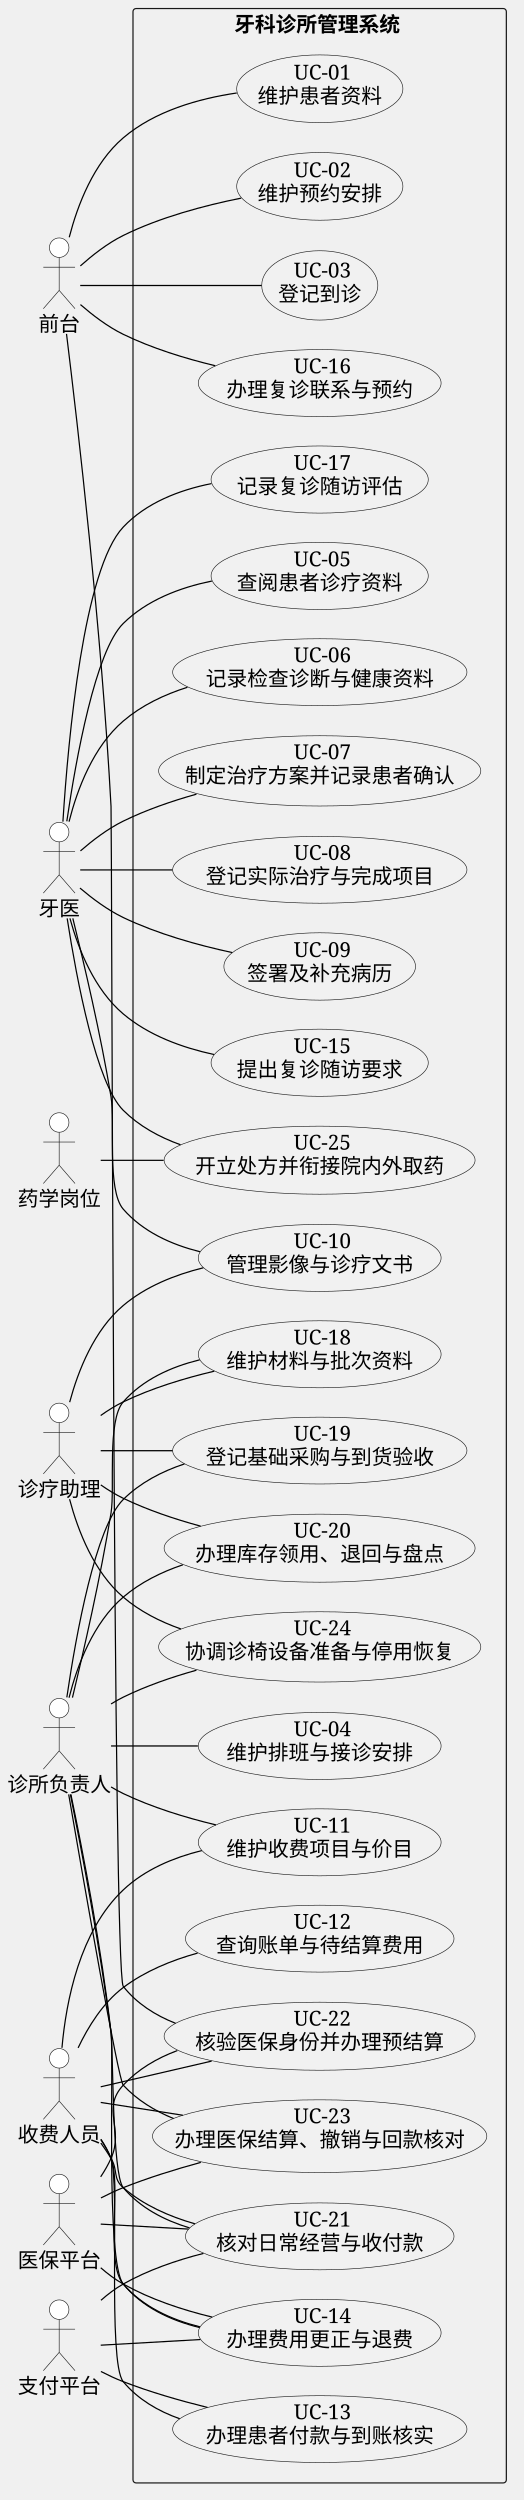
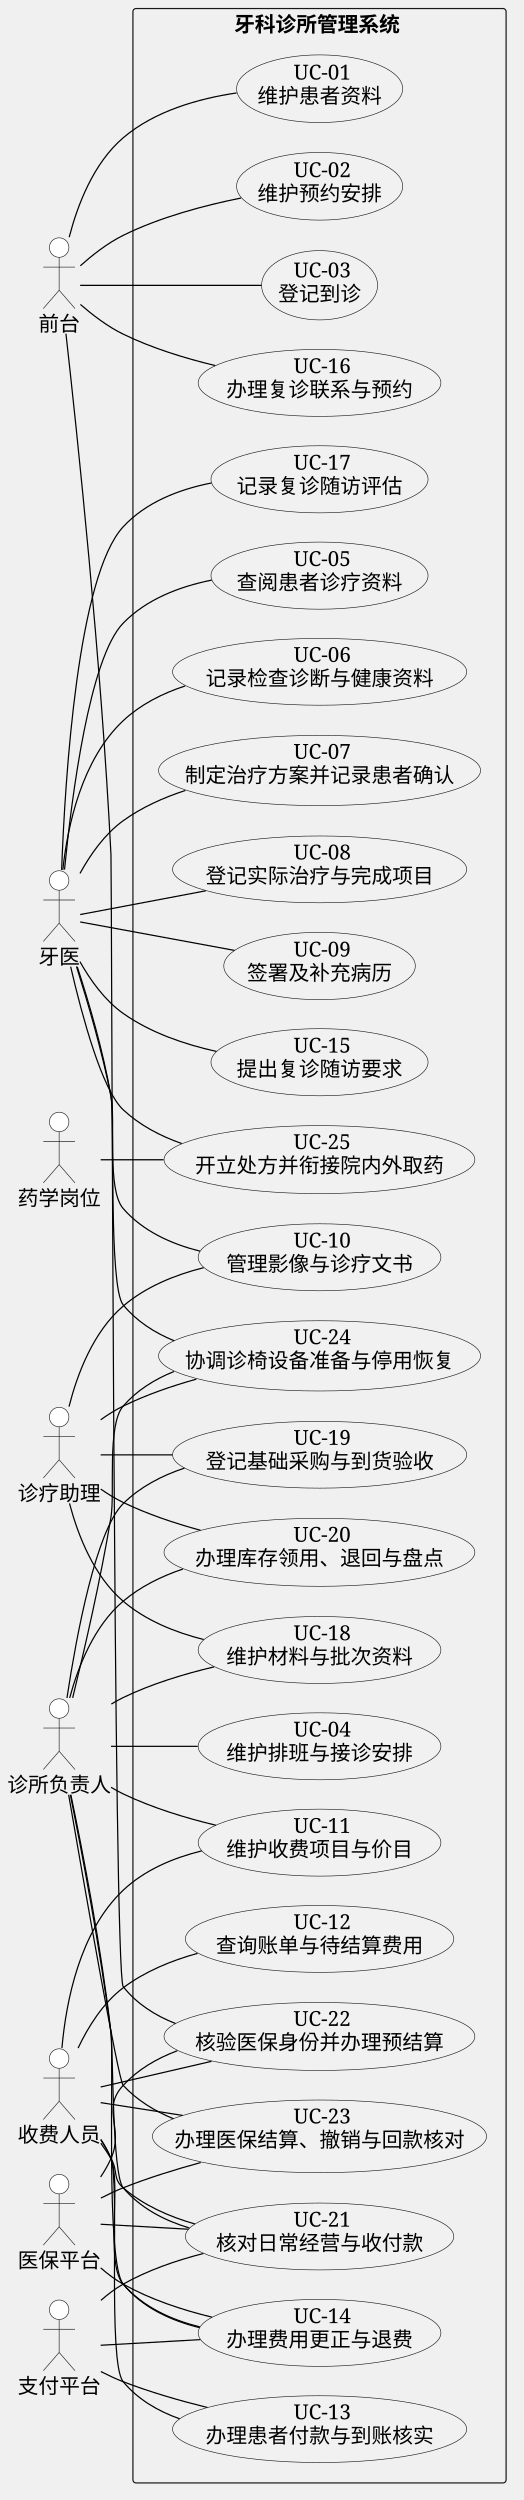
- <svg xmlns="http://www.w3.org/2000/svg" version="1.1" data-diagram-type="DESCRIPTION" style="width:429px;height:2049px;background:#FFFFFF;" width="429px" height="2049px" viewBox="0 0 429 2049" zoomAndPan="magnify" preserveAspectRatio="none" contentStyleType="text/css">
+ <svg xmlns="http://www.w3.org/2000/svg" version="1.1" data-diagram-type="DESCRIPTION" style="width:429px;height:2050px;background:#FFFFFF;" width="429px" height="2050px" viewBox="0 0 429 2050" zoomAndPan="magnify" preserveAspectRatio="none" contentStyleType="text/css">
  <defs />
  <g font-family="sans-serif" lengthAdjust="spacing">
    <g class="cluster" data-qualified-name="........" id="ent0009" data-source-line="25">
-       <rect x="109" y="7" width="306" height="2028" fill="none" style="stroke:#181818;stroke-width:1;" rx="2.5" ry="2.5" />
+       <rect x="109" y="7" width="306" height="2029" fill="none" style="stroke:#181818;stroke-width:1;" rx="2.5" ry="2.5" />
      <text x="191.875" y="26" fill="#000" font-size="17" textLength="140.25" font-weight="700" font-family="SimSun">牙科诊所管理系统</text>
    </g>
    <g class="entity" data-qualified-name=".........U1" id="ent0010" data-source-line="26">
      <ellipse cx="262.102" cy="72.752" rx="68.102" ry="27.752" fill="#F1F1F1" style="stroke:#181818;stroke-width:0.5;" />
      <text x="240.852" y="65.246" fill="#000" font-size="17" textLength="42.5" font-family="SimSun">UC-01</text>
      <text x="211.102" y="84.637" fill="#000" font-size="17" textLength="102" font-family="SimSun">维护患者资料</text>
    </g>
    <g class="entity" data-qualified-name=".........U2" id="ent0011" data-source-line="27">
      <ellipse cx="262.102" cy="152.752" rx="68.102" ry="27.752" fill="#F1F1F1" style="stroke:#181818;stroke-width:0.5;" />
      <text x="240.852" y="145.246" fill="#000" font-size="17" textLength="42.5" font-family="SimSun">UC-02</text>
      <text x="211.102" y="164.637" fill="#000" font-size="17" textLength="102" font-family="SimSun">维护预约安排</text>
    </g>
    <g class="entity" data-qualified-name=".........U3" id="ent0012" data-source-line="28">
      <ellipse cx="262.071" cy="233.92" rx="47.571" ry="28.42" fill="#F1F1F1" style="stroke:#181818;stroke-width:0.5;" />
      <text x="240.821" y="227.466" fill="#000" font-size="17" textLength="42.5" font-family="SimSun">UC-03</text>
      <text x="228.071" y="246.856" fill="#000" font-size="17" textLength="68" font-family="SimSun">登记到诊</text>
    </g>
    <g class="entity" data-qualified-name=".........U4" id="ent0013" data-source-line="29">
-       <ellipse cx="262.018" cy="1430.965" rx="99.518" ry="27.465" fill="#F1F1F1" style="stroke:#181818;stroke-width:0.5;" />
-       <text x="240.768" y="1422.991" fill="#000" font-size="17" textLength="42.5" font-family="SimSun">UC-04</text>
-       <text x="185.518" y="1442.382" fill="#000" font-size="17" textLength="153" font-family="SimSun">维护排班与接诊安排</text>
+       <ellipse cx="262.018" cy="1431.965" rx="99.518" ry="27.465" fill="#F1F1F1" style="stroke:#181818;stroke-width:0.5;" />
+       <text x="240.768" y="1423.991" fill="#000" font-size="17" textLength="42.5" font-family="SimSun">UC-04</text>
+       <text x="185.518" y="1443.382" fill="#000" font-size="17" textLength="153" font-family="SimSun">维护排班与接诊安排</text>
    </g>
    <g class="entity" data-qualified-name=".........U5" id="ent0014" data-source-line="30">
      <ellipse cx="262.006" cy="472.025" rx="89.006" ry="27.525" fill="#F1F1F1" style="stroke:#181818;stroke-width:0.5;" />
      <text x="240.756" y="464.151" fill="#000" font-size="17" textLength="42.5" font-family="SimSun">UC-05</text>
      <text x="194.006" y="483.542" fill="#000" font-size="17" textLength="136" font-family="SimSun">查阅患者诊疗资料</text>
    </g>
    <g class="entity" data-qualified-name=".........U6" id="ent0015" data-source-line="31">
      <ellipse cx="262.103" cy="550.889" rx="120.603" ry="27.389" fill="#F1F1F1" style="stroke:#181818;stroke-width:0.5;" />
      <text x="240.853" y="542.792" fill="#000" font-size="17" textLength="42.5" font-family="SimSun">UC-06</text>
      <text x="168.603" y="562.183" fill="#000" font-size="17" textLength="187" font-family="SimSun">记录检查诊断与健康资料</text>
    </g>
    <g class="entity" data-qualified-name=".........U7" id="ent0016" data-source-line="32">
      <ellipse cx="262.035" cy="631.807" rx="132.035" ry="28.807" fill="#F1F1F1" style="stroke:#181818;stroke-width:0.5;" />
      <text x="240.785" y="622.243" fill="#000" font-size="17" textLength="42.5" font-family="SimSun">UC-07</text>
      <text x="151.535" y="641.634" fill="#000" font-size="17" textLength="221" font-family="SimSun">制定治疗方案并记录患者确认</text>
    </g>
    <g class="entity" data-qualified-name=".........U8" id="ent0017" data-source-line="33">
      <ellipse cx="262.103" cy="712.889" rx="120.603" ry="27.389" fill="#F1F1F1" style="stroke:#181818;stroke-width:0.5;" />
      <text x="240.853" y="704.792" fill="#000" font-size="17" textLength="42.5" font-family="SimSun">UC-08</text>
      <text x="168.603" y="724.183" fill="#000" font-size="17" textLength="187" font-family="SimSun">登记实际治疗与完成项目</text>
    </g>
    <g class="entity" data-qualified-name=".........U9" id="ent0018" data-source-line="34">
      <ellipse cx="262.029" cy="792.114" rx="78.529" ry="27.614" fill="#F1F1F1" style="stroke:#181818;stroke-width:0.5;" />
      <text x="240.779" y="784.385" fill="#000" font-size="17" textLength="42.5" font-family="SimSun">UC-09</text>
      <text x="202.529" y="803.776" fill="#000" font-size="17" textLength="119" font-family="SimSun">签署及补充病历</text>
    </g>
    <g class="entity" data-qualified-name=".........U10" id="ent0019" data-source-line="35">
      <ellipse cx="262.018" cy="1030.965" rx="99.518" ry="27.465" fill="#F1F1F1" style="stroke:#181818;stroke-width:0.5;" />
      <text x="240.768" y="1022.991" fill="#000" font-size="17" textLength="42.5" font-family="SimSun">UC-10</text>
      <text x="185.518" y="1042.382" fill="#000" font-size="17" textLength="153" font-family="SimSun">管理影像与诊疗文书</text>
    </g>
    <g class="entity" data-qualified-name=".........U11" id="ent0020" data-source-line="36">
-       <ellipse cx="262.018" cy="1509.965" rx="99.518" ry="27.465" fill="#F1F1F1" style="stroke:#181818;stroke-width:0.5;" />
-       <text x="240.768" y="1501.991" fill="#000" font-size="17" textLength="42.5" font-family="SimSun">UC-11</text>
-       <text x="185.518" y="1521.382" fill="#000" font-size="17" textLength="153" font-family="SimSun">维护收费项目与价目</text>
+       <ellipse cx="262.018" cy="1510.965" rx="99.518" ry="27.465" fill="#F1F1F1" style="stroke:#181818;stroke-width:0.5;" />
+       <text x="240.768" y="1502.991" fill="#000" font-size="17" textLength="42.5" font-family="SimSun">UC-11</text>
+       <text x="185.518" y="1522.382" fill="#000" font-size="17" textLength="153" font-family="SimSun">维护收费项目与价目</text>
    </g>
    <g class="entity" data-qualified-name=".........U12" id="ent0021" data-source-line="37">
-       <ellipse cx="262.052" cy="1588.921" rx="110.052" ry="27.421" fill="#F1F1F1" style="stroke:#181818;stroke-width:0.5;" />
-       <text x="240.802" y="1580.877" fill="#000" font-size="17" textLength="42.5" font-family="SimSun">UC-12</text>
-       <text x="177.052" y="1600.267" fill="#000" font-size="17" textLength="170" font-family="SimSun">查询账单与待结算费用</text>
+       <ellipse cx="262.052" cy="1589.921" rx="110.052" ry="27.421" fill="#F1F1F1" style="stroke:#181818;stroke-width:0.5;" />
+       <text x="240.802" y="1581.877" fill="#000" font-size="17" textLength="42.5" font-family="SimSun">UC-12</text>
+       <text x="177.052" y="1601.267" fill="#000" font-size="17" textLength="170" font-family="SimSun">查询账单与待结算费用</text>
    </g>
    <g class="entity" data-qualified-name=".........U13" id="ent0022" data-source-line="38">
-       <ellipse cx="262.103" cy="1990.889" rx="120.603" ry="27.389" fill="#F1F1F1" style="stroke:#181818;stroke-width:0.5;" />
-       <text x="240.853" y="1982.792" fill="#000" font-size="17" textLength="42.5" font-family="SimSun">UC-13</text>
-       <text x="168.603" y="2002.183" fill="#000" font-size="17" textLength="187" font-family="SimSun">办理患者付款与到账核实</text>
+       <ellipse cx="262.103" cy="1991.889" rx="120.603" ry="27.389" fill="#F1F1F1" style="stroke:#181818;stroke-width:0.5;" />
+       <text x="240.853" y="1983.792" fill="#000" font-size="17" textLength="42.5" font-family="SimSun">UC-13</text>
+       <text x="168.603" y="2003.183" fill="#000" font-size="17" textLength="187" font-family="SimSun">办理患者付款与到账核实</text>
    </g>
    <g class="entity" data-qualified-name=".........U14" id="ent0023" data-source-line="39">
-       <ellipse cx="262.018" cy="1911.965" rx="99.518" ry="27.465" fill="#F1F1F1" style="stroke:#181818;stroke-width:0.5;" />
-       <text x="240.768" y="1903.991" fill="#000" font-size="17" textLength="42.5" font-family="SimSun">UC-14</text>
-       <text x="185.518" y="1923.382" fill="#000" font-size="17" textLength="153" font-family="SimSun">办理费用更正与退费</text>
+       <ellipse cx="262.018" cy="1912.965" rx="99.518" ry="27.465" fill="#F1F1F1" style="stroke:#181818;stroke-width:0.5;" />
+       <text x="240.768" y="1904.991" fill="#000" font-size="17" textLength="42.5" font-family="SimSun">UC-14</text>
+       <text x="185.518" y="1924.382" fill="#000" font-size="17" textLength="153" font-family="SimSun">办理费用更正与退费</text>
    </g>
    <g class="entity" data-qualified-name=".........U15" id="ent0024" data-source-line="40">
      <ellipse cx="262.006" cy="871.025" rx="89.006" ry="27.525" fill="#F1F1F1" style="stroke:#181818;stroke-width:0.5;" />
      <text x="240.756" y="863.151" fill="#000" font-size="17" textLength="42.5" font-family="SimSun">UC-15</text>
      <text x="194.006" y="882.542" fill="#000" font-size="17" textLength="136" font-family="SimSun">提出复诊随访要求</text>
    </g>
    <g class="entity" data-qualified-name=".........U16" id="ent0025" data-source-line="41">
      <ellipse cx="262.018" cy="313.965" rx="99.518" ry="27.465" fill="#F1F1F1" style="stroke:#181818;stroke-width:0.5;" />
      <text x="240.768" y="305.991" fill="#000" font-size="17" textLength="42.5" font-family="SimSun">UC-16</text>
      <text x="185.518" y="325.382" fill="#000" font-size="17" textLength="153" font-family="SimSun">办理复诊联系与预约</text>
    </g>
    <g class="entity" data-qualified-name=".........U17" id="ent0026" data-source-line="42">
      <ellipse cx="262.006" cy="393.025" rx="89.006" ry="27.525" fill="#F1F1F1" style="stroke:#181818;stroke-width:0.5;" />
      <text x="240.756" y="385.151" fill="#000" font-size="17" textLength="42.5" font-family="SimSun">UC-17</text>
      <text x="194.006" y="404.542" fill="#000" font-size="17" textLength="136" font-family="SimSun">记录复诊随访评估</text>
    </g>
    <g class="entity" data-qualified-name=".........U18" id="ent0027" data-source-line="43">
-       <ellipse cx="262.018" cy="1109.965" rx="99.518" ry="27.465" fill="#F1F1F1" style="stroke:#181818;stroke-width:0.5;" />
-       <text x="240.768" y="1101.991" fill="#000" font-size="17" textLength="42.5" font-family="SimSun">UC-18</text>
-       <text x="185.518" y="1121.382" fill="#000" font-size="17" textLength="153" font-family="SimSun">维护材料与批次资料</text>
+       <ellipse cx="262.018" cy="1352.965" rx="99.518" ry="27.465" fill="#F1F1F1" style="stroke:#181818;stroke-width:0.5;" />
+       <text x="240.768" y="1344.991" fill="#000" font-size="17" textLength="42.5" font-family="SimSun">UC-18</text>
+       <text x="185.518" y="1364.382" fill="#000" font-size="17" textLength="153" font-family="SimSun">维护材料与批次资料</text>
    </g>
    <g class="entity" data-qualified-name=".........U19" id="ent0028" data-source-line="44">
-       <ellipse cx="262.103" cy="1188.889" rx="120.603" ry="27.389" fill="#F1F1F1" style="stroke:#181818;stroke-width:0.5;" />
-       <text x="240.853" y="1180.792" fill="#000" font-size="17" textLength="42.5" font-family="SimSun">UC-19</text>
-       <text x="168.603" y="1200.183" fill="#000" font-size="17" textLength="187" font-family="SimSun">登记基础采购与到货验收</text>
+       <ellipse cx="262.103" cy="1192.889" rx="120.603" ry="27.389" fill="#F1F1F1" style="stroke:#181818;stroke-width:0.5;" />
+       <text x="240.853" y="1184.792" fill="#000" font-size="17" textLength="42.5" font-family="SimSun">UC-19</text>
+       <text x="168.603" y="1204.183" fill="#000" font-size="17" textLength="187" font-family="SimSun">登记基础采购与到货验收</text>
    </g>
    <g class="entity" data-qualified-name=".........U20" id="ent0029" data-source-line="45">
-       <ellipse cx="261.944" cy="1268.889" rx="127.444" ry="27.889" fill="#F1F1F1" style="stroke:#181818;stroke-width:0.5;" />
-       <text x="240.694" y="1260.256" fill="#000" font-size="17" textLength="42.5" font-family="SimSun">UC-20</text>
-       <text x="159.944" y="1279.647" fill="#000" font-size="17" textLength="204" font-family="SimSun">办理库存领用、退回与盘点</text>
+       <ellipse cx="261.944" cy="1272.889" rx="127.444" ry="27.889" fill="#F1F1F1" style="stroke:#181818;stroke-width:0.5;" />
+       <text x="240.694" y="1264.256" fill="#000" font-size="17" textLength="42.5" font-family="SimSun">UC-20</text>
+       <text x="159.944" y="1283.647" fill="#000" font-size="17" textLength="204" font-family="SimSun">办理库存领用、退回与盘点</text>
    </g>
    <g class="entity" data-qualified-name=".........U21" id="ent0030" data-source-line="46">
-       <ellipse cx="262.052" cy="1832.921" rx="110.052" ry="27.421" fill="#F1F1F1" style="stroke:#181818;stroke-width:0.5;" />
-       <text x="240.802" y="1824.877" fill="#000" font-size="17" textLength="42.5" font-family="SimSun">UC-21</text>
-       <text x="177.052" y="1844.267" fill="#000" font-size="17" textLength="170" font-family="SimSun">核对日常经营与收付款</text>
+       <ellipse cx="262.052" cy="1833.921" rx="110.052" ry="27.421" fill="#F1F1F1" style="stroke:#181818;stroke-width:0.5;" />
+       <text x="240.802" y="1825.877" fill="#000" font-size="17" textLength="42.5" font-family="SimSun">UC-21</text>
+       <text x="177.052" y="1845.267" fill="#000" font-size="17" textLength="170" font-family="SimSun">核对日常经营与收付款</text>
    </g>
    <g class="entity" data-qualified-name=".........U22" id="ent0031" data-source-line="47">
-       <ellipse cx="261.944" cy="1668.889" rx="127.444" ry="27.889" fill="#F1F1F1" style="stroke:#181818;stroke-width:0.5;" />
-       <text x="240.694" y="1660.256" fill="#000" font-size="17" textLength="42.5" font-family="SimSun">UC-22</text>
-       <text x="159.944" y="1679.647" fill="#000" font-size="17" textLength="204" font-family="SimSun">核验医保身份并办理预结算</text>
+       <ellipse cx="261.944" cy="1669.889" rx="127.444" ry="27.889" fill="#F1F1F1" style="stroke:#181818;stroke-width:0.5;" />
+       <text x="240.694" y="1661.256" fill="#000" font-size="17" textLength="42.5" font-family="SimSun">UC-22</text>
+       <text x="159.944" y="1680.647" fill="#000" font-size="17" textLength="204" font-family="SimSun">核验医保身份并办理预结算</text>
    </g>
    <g class="entity" data-qualified-name=".........U23" id="ent0032" data-source-line="48">
-       <ellipse cx="261.999" cy="1750.8" rx="136.999" ry="29.8" fill="#F1F1F1" style="stroke:#181818;stroke-width:0.5;" />
-       <text x="240.749" y="1740.23" fill="#000" font-size="17" textLength="42.5" font-family="SimSun">UC-23</text>
-       <text x="142.999" y="1759.62" fill="#000" font-size="17" textLength="238" font-family="SimSun">办理医保结算、撤销与回款核对</text>
+       <ellipse cx="261.999" cy="1751.8" rx="136.999" ry="29.8" fill="#F1F1F1" style="stroke:#181818;stroke-width:0.5;" />
+       <text x="240.749" y="1741.23" fill="#000" font-size="17" textLength="42.5" font-family="SimSun">UC-23</text>
+       <text x="142.999" y="1760.62" fill="#000" font-size="17" textLength="238" font-family="SimSun">办理医保结算、撤销与回款核对</text>
    </g>
    <g class="entity" data-qualified-name=".........U24" id="ent0033" data-source-line="49">
-       <ellipse cx="262.035" cy="1349.807" rx="132.035" ry="28.807" fill="#F1F1F1" style="stroke:#181818;stroke-width:0.5;" />
-       <text x="240.785" y="1340.243" fill="#000" font-size="17" textLength="42.5" font-family="SimSun">UC-24</text>
-       <text x="151.535" y="1359.634" fill="#000" font-size="17" textLength="221" font-family="SimSun">协调诊椅设备准备与停用恢复</text>
+       <ellipse cx="262.035" cy="1111.807" rx="132.035" ry="28.807" fill="#F1F1F1" style="stroke:#181818;stroke-width:0.5;" />
+       <text x="240.785" y="1102.243" fill="#000" font-size="17" textLength="42.5" font-family="SimSun">UC-24</text>
+       <text x="151.535" y="1121.634" fill="#000" font-size="17" textLength="221" font-family="SimSun">协调诊椅设备准备与停用恢复</text>
    </g>
    <g class="entity" data-qualified-name=".........U25" id="ent0034" data-source-line="50">
      <ellipse cx="261.944" cy="950.889" rx="127.444" ry="27.889" fill="#F1F1F1" style="stroke:#181818;stroke-width:0.5;" />
      <text x="240.694" y="942.256" fill="#000" font-size="17" textLength="42.5" font-family="SimSun">UC-25</text>
      <text x="159.944" y="961.647" fill="#000" font-size="17" textLength="204" font-family="SimSun">开立处方并衔接院内外取药</text>
    </g>
    <g class="entity" data-qualified-name="A0" id="ent0001" data-source-line="17">
      <ellipse cx="48.5" cy="203" rx="8" ry="8" fill="#FFF" style="stroke:#181818;stroke-width:0.5;" />
      <path d="M48.5,211 L48.5,238 M35.5,219 L61.5,219 M48.5,238 L35.5,253 M48.5,238 L61.5,253" style="stroke:#181818;stroke-width:0.5;" fill="none" />
      <text x="31.5" y="271.5" fill="#000" font-size="17" textLength="34" font-family="SimSun">前台</text>
    </g>
    <g class="entity" data-qualified-name="A1" id="ent0002" data-source-line="18">
-       <ellipse cx="48.5" cy="682" rx="8" ry="8" fill="#FFF" style="stroke:#181818;stroke-width:0.5;" />
-       <path d="M48.5,690 L48.5,717 M35.5,698 L61.5,698 M48.5,717 L35.5,732 M48.5,717 L61.5,732" style="stroke:#181818;stroke-width:0.5;" fill="none" />
-       <text x="31.5" y="750.5" fill="#000" font-size="17" textLength="34" font-family="SimSun">牙医</text>
+       <ellipse cx="48.5" cy="722" rx="8" ry="8" fill="#FFF" style="stroke:#181818;stroke-width:0.5;" />
+       <path d="M48.5,730 L48.5,757 M35.5,738 L61.5,738 M48.5,757 L35.5,772 M48.5,757 L61.5,772" style="stroke:#181818;stroke-width:0.5;" fill="none" />
+       <text x="31.5" y="790.5" fill="#000" font-size="17" textLength="34" font-family="SimSun">牙医</text>
    </g>
    <g class="entity" data-qualified-name="A2" id="ent0003" data-source-line="19">
-       <ellipse cx="48.5" cy="1158" rx="8" ry="8" fill="#FFF" style="stroke:#181818;stroke-width:0.5;" />
-       <path d="M48.5,1166 L48.5,1193 M35.5,1174 L61.5,1174 M48.5,1193 L35.5,1208 M48.5,1193 L61.5,1208" style="stroke:#181818;stroke-width:0.5;" fill="none" />
-       <text x="14.5" y="1226.5" fill="#000" font-size="17" textLength="68" font-family="SimSun">诊疗助理</text>
+       <ellipse cx="48.5" cy="1162" rx="8" ry="8" fill="#FFF" style="stroke:#181818;stroke-width:0.5;" />
+       <path d="M48.5,1170 L48.5,1197 M35.5,1178 L61.5,1178 M48.5,1197 L35.5,1212 M48.5,1197 L61.5,1212" style="stroke:#181818;stroke-width:0.5;" fill="none" />
+       <text x="14.5" y="1230.5" fill="#000" font-size="17" textLength="68" font-family="SimSun">诊疗助理</text>
    </g>
    <g class="entity" data-qualified-name="A3" id="ent0004" data-source-line="20">
-       <ellipse cx="48.5" cy="1687" rx="8" ry="8" fill="#FFF" style="stroke:#181818;stroke-width:0.5;" />
-       <path d="M48.5,1695 L48.5,1722 M35.5,1703 L61.5,1703 M48.5,1722 L35.5,1737 M48.5,1722 L61.5,1737" style="stroke:#181818;stroke-width:0.5;" fill="none" />
-       <text x="14.5" y="1755.5" fill="#000" font-size="17" textLength="68" font-family="SimSun">收费人员</text>
+       <ellipse cx="48.5" cy="1688" rx="8" ry="8" fill="#FFF" style="stroke:#181818;stroke-width:0.5;" />
+       <path d="M48.5,1696 L48.5,1723 M35.5,1704 L61.5,1704 M48.5,1723 L35.5,1738 M48.5,1723 L61.5,1738" style="stroke:#181818;stroke-width:0.5;" fill="none" />
+       <text x="14.5" y="1756.5" fill="#000" font-size="17" textLength="68" font-family="SimSun">收费人员</text>
    </g>
    <g class="entity" data-qualified-name="A4" id="ent0005" data-source-line="21">
-       <ellipse cx="48.5" cy="1400" rx="8" ry="8" fill="#FFF" style="stroke:#181818;stroke-width:0.5;" />
-       <path d="M48.5,1408 L48.5,1435 M35.5,1416 L61.5,1416 M48.5,1435 L35.5,1450 M48.5,1435 L61.5,1450" style="stroke:#181818;stroke-width:0.5;" fill="none" />
-       <text x="6" y="1468.5" fill="#000" font-size="17" textLength="85" font-family="SimSun">诊所负责人</text>
+       <ellipse cx="48.5" cy="1401" rx="8" ry="8" fill="#FFF" style="stroke:#181818;stroke-width:0.5;" />
+       <path d="M48.5,1409 L48.5,1436 M35.5,1417 L61.5,1417 M48.5,1436 L35.5,1451 M48.5,1436 L61.5,1451" style="stroke:#181818;stroke-width:0.5;" fill="none" />
+       <text x="6" y="1469.5" fill="#000" font-size="17" textLength="85" font-family="SimSun">诊所负责人</text>
    </g>
    <g class="entity" data-qualified-name="A5" id="ent0006" data-source-line="22">
      <ellipse cx="48.5" cy="920" rx="8" ry="8" fill="#FFF" style="stroke:#181818;stroke-width:0.5;" />
      <path d="M48.5,928 L48.5,955 M35.5,936 L61.5,936 M48.5,955 L35.5,970 M48.5,955 L61.5,970" style="stroke:#181818;stroke-width:0.5;" fill="none" />
      <text x="14.5" y="988.5" fill="#000" font-size="17" textLength="68" font-family="SimSun">药学岗位</text>
    </g>
    <g class="entity" data-qualified-name="A6" id="ent0007" data-source-line="23">
-       <ellipse cx="48.5" cy="1893" rx="8" ry="8" fill="#FFF" style="stroke:#181818;stroke-width:0.5;" />
-       <path d="M48.5,1901 L48.5,1928 M35.5,1909 L61.5,1909 M48.5,1928 L35.5,1943 M48.5,1928 L61.5,1943" style="stroke:#181818;stroke-width:0.5;" fill="none" />
-       <text x="14.5" y="1961.5" fill="#000" font-size="17" textLength="68" font-family="SimSun">支付平台</text>
+       <ellipse cx="48.5" cy="1894" rx="8" ry="8" fill="#FFF" style="stroke:#181818;stroke-width:0.5;" />
+       <path d="M48.5,1902 L48.5,1929 M35.5,1910 L61.5,1910 M48.5,1929 L35.5,1944 M48.5,1929 L61.5,1944" style="stroke:#181818;stroke-width:0.5;" fill="none" />
+       <text x="14.5" y="1962.5" fill="#000" font-size="17" textLength="68" font-family="SimSun">支付平台</text>
    </g>
    <g class="entity" data-qualified-name="A7" id="ent0008" data-source-line="24">
-       <ellipse cx="48.5" cy="1790" rx="8" ry="8" fill="#FFF" style="stroke:#181818;stroke-width:0.5;" />
-       <path d="M48.5,1798 L48.5,1825 M35.5,1806 L61.5,1806 M48.5,1825 L35.5,1840 M48.5,1825 L61.5,1840" style="stroke:#181818;stroke-width:0.5;" fill="none" />
-       <text x="14.5" y="1858.5" fill="#000" font-size="17" textLength="68" font-family="SimSun">医保平台</text>
+       <ellipse cx="48.5" cy="1791" rx="8" ry="8" fill="#FFF" style="stroke:#181818;stroke-width:0.5;" />
+       <path d="M48.5,1799 L48.5,1826 M35.5,1807 L61.5,1807 M48.5,1826 L35.5,1841 M48.5,1826 L61.5,1841" style="stroke:#181818;stroke-width:0.5;" fill="none" />
+       <text x="14.5" y="1859.5" fill="#000" font-size="17" textLength="68" font-family="SimSun">医保平台</text>
    </g>
    <g class="link" data-entity-1="ent0001" data-entity-2="ent0010" id="lnk35" data-source-line="52" data-link-type="association">
      <path d="M56.74,194.48 C63.66,167.75 76.78,133.68 101,113 C126.7,91.06 162.7,80.85 194.04,76.21" style="stroke:#000;stroke-width:1;" fill="none" id="A0-U1" />
    </g>
    <g class="link" data-entity-1="ent0001" data-entity-2="ent0011" id="lnk36" data-source-line="53" data-link-type="association">
      <path d="M65.86,217.95 C75.41,209.41 88.09,199.38 101,193 C131.17,178.1 167.35,168.46 197.67,162.38" style="stroke:#000;stroke-width:1;" fill="none" id="A0-U2" />
    </g>
    <g class="link" data-entity-1="ent0001" data-entity-2="ent0012" id="lnk37" data-source-line="54" data-link-type="association">
      <path d="M65.74,234 C97.18,234 167.38,234 214.47,234" style="stroke:#000;stroke-width:1;" fill="none" id="A0-U3" />
    </g>
    <g class="link" data-entity-1="ent0001" data-entity-2="ent0025" id="lnk38" data-source-line="55" data-link-type="association">
      <path d="M65.93,249.64 C75.5,257.97 88.17,267.76 101,274 C124.43,285.4 151.42,293.74 176.48,299.77" style="stroke:#000;stroke-width:1;" fill="none" id="A0-U16" />
    </g>
    <g class="link" data-entity-1="ent0001" data-entity-2="ent0031" id="lnk39" data-source-line="56" data-link-type="association">
-       <path d="M54.51,273.65 C63.77,348.97 83.33,518.02 91,661 C91.72,674.41 92.71,1617.43 101,1628 C112.06,1642.1 127.26,1651.76 143.91,1658.31" style="stroke:#000;stroke-width:1;" fill="none" id="A0-U22" />
+       <path d="M54.07,273.6 C63.11,354.01 83.1,542.27 91,701 C91.64,713.87 93.04,1618.86 101,1629 C112.06,1643.1 127.26,1652.76 143.92,1659.3" style="stroke:#000;stroke-width:1;" fill="none" id="A0-U22" />
    </g>
    <g class="link" data-entity-1="ent0002" data-entity-2="ent0014" id="lnk40" data-source-line="57" data-link-type="association">
-       <path d="M54.75,673.16 C62.42,620.97 78.3,533.46 101,511 C120.31,491.9 147.32,481.6 173.66,476.21" style="stroke:#000;stroke-width:1;" fill="none" id="A1-U5" />
+       <path d="M52.9,713.07 C58.91,651.97 73.47,539.35 101,511 C120.02,491.41 147.12,481.01 173.62,475.67" style="stroke:#000;stroke-width:1;" fill="none" id="A1-U5" />
    </g>
    <g class="link" data-entity-1="ent0002" data-entity-2="ent0015" id="lnk41" data-source-line="58" data-link-type="association">
-       <path d="M56.58,673.45 C63.44,646.46 76.55,611.94 101,591 C116.01,578.15 134.55,569.32 153.63,563.28" style="stroke:#000;stroke-width:1;" fill="none" id="A1-U6" />
+       <path d="M51.5,713.29 C55.51,676.46 67.22,622.72 101,591 C115.19,577.67 133.14,568.6 151.83,562.47" style="stroke:#000;stroke-width:1;" fill="none" id="A1-U6" />
    </g>
    <g class="link" data-entity-1="ent0002" data-entity-2="ent0016" id="lnk42" data-source-line="59" data-link-type="association">
-       <path d="M65.94,697.39 C75.51,689.06 88.19,679.28 101,673 C119.67,663.85 140.6,656.6 161.01,650.9" style="stroke:#000;stroke-width:1;" fill="none" id="A1-U7" />
+       <path d="M65.58,716.22 C74.05,700.79 85.86,683.92 101,673 C116.12,662.1 133.87,654.09 151.95,648.2" style="stroke:#000;stroke-width:1;" fill="none" id="A1-U7" />
    </g>
    <g class="link" data-entity-1="ent0002" data-entity-2="ent0017" id="lnk43" data-source-line="60" data-link-type="association">
-       <path d="M65.74,713 C82.82,713 111.32,713 141.35,713" style="stroke:#000;stroke-width:1;" fill="none" id="A1-U8" />
+       <path d="M65.74,749.93 C87.99,745.72 129.65,737.84 168.8,730.44" style="stroke:#000;stroke-width:1;" fill="none" id="A1-U8" />
    </g>
    <g class="link" data-entity-1="ent0002" data-entity-2="ent0018" id="lnk44" data-source-line="61" data-link-type="association">
-       <path d="M65.54,727.85 C75.18,736.05 88.05,745.8 101,752 C128.89,765.35 161.73,774.56 190.37,780.74" style="stroke:#000;stroke-width:1;" fill="none" id="A1-U9" />
+       <path d="M65.74,756 C92.54,760.94 147.49,771.07 192.29,779.33" style="stroke:#000;stroke-width:1;" fill="none" id="A1-U9" />
    </g>
    <g class="link" data-entity-1="ent0002" data-entity-2="ent0019" id="lnk45" data-source-line="62" data-link-type="association">
-       <path d="M59.69,752.66 C69.01,790.15 82.58,848.08 91,899 C94.36,919.29 87.49,975.5 101,991 C117.09,1009.45 140.28,1020.04 164.03,1025.96" style="stroke:#000;stroke-width:1;" fill="none" id="A1-U10" />
+       <path d="M62.7,792.53 C71.94,821.66 83.86,862.4 91,899 C94.94,919.18 87.49,975.5 101,991 C117.09,1009.45 140.28,1020.04 164.03,1025.96" style="stroke:#000;stroke-width:1;" fill="none" id="A1-U10" />
    </g>
    <g class="link" data-entity-1="ent0002" data-entity-2="ent0024" id="lnk46" data-source-line="63" data-link-type="association">
-       <path d="M57.31,752.68 C64.42,778.58 77.54,811.15 101,831 C121.77,848.57 149.15,858.61 175.39,864.28" style="stroke:#000;stroke-width:1;" fill="none" id="A1-U15" />
+       <path d="M65.52,788.51 C74.04,803.67 85.9,820.31 101,831 C123.32,846.8 151.25,856.38 177.5,862.18" style="stroke:#000;stroke-width:1;" fill="none" id="A1-U15" />
    </g>
    <g class="link" data-entity-1="ent0002" data-entity-2="ent0026" id="lnk47" data-source-line="64" data-link-type="association">
-       <path d="M51.56,673.43 C55.96,604.46 68.66,466.27 101,432 C119.74,412.14 146.77,401.67 173.29,396.35" style="stroke:#000;stroke-width:1;" fill="none" id="A1-U17" />
-     </g>
-     <g class="link" data-entity-1="ent0002" data-entity-2="ent0034" id="lnk48" data-source-line="65" data-link-type="association">
-       <path d="M55.05,752.7 C62.97,803.65 79.01,888.12 101,910 C114.01,922.95 130.51,931.98 147.95,938.25" style="stroke:#000;stroke-width:1;" fill="none" id="A1-U25" />
-     </g>
-     <g class="link" data-entity-1="ent0003" data-entity-2="ent0019" id="lnk49" data-source-line="66" data-link-type="association">
-       <path d="M57.1,1149.23 C64.14,1123.05 77.25,1090.03 101,1070 C119.47,1054.42 143.18,1044.88 166.65,1039.08" style="stroke:#000;stroke-width:1;" fill="none" id="A2-U10" />
-     </g>
-     <g class="link" data-entity-1="ent0003" data-entity-2="ent0027" id="lnk50" data-source-line="67" data-link-type="association">
-       <path d="M82.51,1160.16 C88.4,1155.97 94.68,1152.05 101,1149 C124.17,1137.81 150.83,1129.67 175.65,1123.82" style="stroke:#000;stroke-width:1;" fill="none" id="A2-U18" />
-     </g>
-     <g class="link" data-entity-1="ent0003" data-entity-2="ent0028" id="lnk51" data-source-line="68" data-link-type="association">
-       <path d="M82.55,1189 C98.93,1189 119.82,1189 141.5,1189" style="stroke:#000;stroke-width:1;" fill="none" id="A2-U19" />
-     </g>
-     <g class="link" data-entity-1="ent0003" data-entity-2="ent0029" id="lnk52" data-source-line="69" data-link-type="association">
-       <path d="M82.61,1217.04 C88.49,1221.13 94.74,1224.98 101,1228 C120.76,1237.53 142.99,1245.03 164.46,1250.85" style="stroke:#000;stroke-width:1;" fill="none" id="A2-U20" />
-     </g>
-     <g class="link" data-entity-1="ent0003" data-entity-2="ent0033" id="lnk53" data-source-line="70" data-link-type="association">
-       <path d="M57.02,1228.73 C64.03,1255.13 77.15,1288.58 101,1309 C114.61,1320.66 131.12,1329.07 148.29,1335.12" style="stroke:#000;stroke-width:1;" fill="none" id="A2-U24" />
-     </g>
-     <g class="link" data-entity-1="ent0004" data-entity-2="ent0020" id="lnk54" data-source-line="71" data-link-type="association">
-       <path d="M50.78,1678.39 C54.2,1639.93 65.44,1582.6 101,1549 C118.56,1532.41 141.96,1522.52 165.43,1516.72" style="stroke:#000;stroke-width:1;" fill="none" id="A3-U11" />
-     </g>
-     <g class="link" data-entity-1="ent0004" data-entity-2="ent0021" id="lnk55" data-source-line="72" data-link-type="association">
-       <path d="M64.02,1678.44 C72.33,1660.9 84.46,1641.46 101,1629 C118.72,1615.65 140.38,1606.72 161.96,1600.75" style="stroke:#000;stroke-width:1;" fill="none" id="A3-U12" />
-     </g>
-     <g class="link" data-entity-1="ent0004" data-entity-2="ent0022" id="lnk56" data-source-line="73" data-link-type="association">
-       <path d="M82.68,1753.29 C85.99,1758.28 88.9,1763.57 91,1769 C98.34,1787.99 87.99,1936.34 101,1952 C113.06,1966.52 129.53,1976.14 147.35,1982.43" style="stroke:#000;stroke-width:1;" fill="none" id="A3-U13" />
-     </g>
-     <g class="link" data-entity-1="ent0004" data-entity-2="ent0023" id="lnk57" data-source-line="74" data-link-type="association">
-       <path d="M82.65,1753.67 C85.93,1758.56 88.83,1763.72 91,1769 C99.74,1790.27 85.99,1854.58 101,1872 C116.98,1890.54 140.14,1901.16 163.89,1907.08" style="stroke:#000;stroke-width:1;" fill="none" id="A3-U14" />
-     </g>
-     <g class="link" data-entity-1="ent0004" data-entity-2="ent0030" id="lnk58" data-source-line="75" data-link-type="association">
-       <path d="M82.65,1756.42 C85.64,1760.55 88.48,1764.79 91,1769 C96.93,1778.92 92.24,1785.46 101,1793 C117.6,1807.29 138.57,1816.61 159.81,1822.65" style="stroke:#000;stroke-width:1;" fill="none" id="A3-U21" />
-     </g>
-     <g class="link" data-entity-1="ent0004" data-entity-2="ent0031" id="lnk59" data-source-line="76" data-link-type="association">
-       <path d="M82.55,1710.34 C106.94,1704.69 141.35,1696.72 173.45,1689.28" style="stroke:#000;stroke-width:1;" fill="none" id="A3-U22" />
-     </g>
-     <g class="link" data-entity-1="ent0004" data-entity-2="ent0032" id="lnk60" data-source-line="77" data-link-type="association">
-       <path d="M82.55,1723.16 C101.02,1726.04 125.23,1729.82 149.83,1733.65" style="stroke:#000;stroke-width:1;" fill="none" id="A3-U23" />
-     </g>
-     <g class="link" data-entity-1="ent0005" data-entity-2="ent0013" id="lnk61" data-source-line="78" data-link-type="association">
-       <path d="M91.03,1431 C111.48,1431 137.09,1431 162.18,1431" style="stroke:#000;stroke-width:1;" fill="none" id="A4-U4" />
-     </g>
-     <g class="link" data-entity-1="ent0005" data-entity-2="ent0020" id="lnk62" data-source-line="79" data-link-type="association">
-       <path d="M91.05,1464.58 C94.33,1466.57 97.66,1468.4 101,1470 C124.63,1481.31 151.81,1489.65 176.98,1495.69" style="stroke:#000;stroke-width:1;" fill="none" id="A4-U11" />
-     </g>
-     <g class="link" data-entity-1="ent0005" data-entity-2="ent0023" id="lnk63" data-source-line="80" data-link-type="association">
-       <path d="M58.09,1470.69 C67.8,1517.24 83.25,1596.83 91,1666 C93.55,1688.77 86.46,1854.28 101,1872 C116.62,1891.04 139.8,1901.8 163.7,1907.69" style="stroke:#000;stroke-width:1;" fill="none" id="A4-U14" />
-     </g>
-     <g class="link" data-entity-1="ent0005" data-entity-2="ent0027" id="lnk64" data-source-line="81" data-link-type="association">
-       <path d="M59.38,1391.36 C68.67,1352.89 82.4,1292.75 91,1240 C94.28,1219.92 87.58,1164.29 101,1149 C117.04,1130.74 140.06,1120.3 163.67,1114.51" style="stroke:#000;stroke-width:1;" fill="none" id="A4-U18" />
-     </g>
-     <g class="link" data-entity-1="ent0005" data-entity-2="ent0028" id="lnk65" data-source-line="82" data-link-type="association">
-       <path d="M54.77,1391.18 C62.46,1339.01 78.36,1251.53 101,1229 C114.8,1215.26 132.56,1206 151.2,1199.81" style="stroke:#000;stroke-width:1;" fill="none" id="A4-U19" />
-     </g>
-     <g class="link" data-entity-1="ent0005" data-entity-2="ent0029" id="lnk66" data-source-line="83" data-link-type="association">
-       <path d="M56.58,1391.45 C63.44,1364.46 76.55,1329.94 101,1309 C115.03,1296.99 132.14,1288.49 149.9,1282.5" style="stroke:#000;stroke-width:1;" fill="none" id="A4-U20" />
-     </g>
-     <g class="link" data-entity-1="ent0005" data-entity-2="ent0030" id="lnk67" data-source-line="84" data-link-type="association">
-       <path d="M57.72,1470.74 C67.08,1517.33 82.21,1596.96 91,1666 C92.79,1680.04 91.86,1782.19 101,1793 C114.96,1809.5 134.61,1819.75 155.37,1826" style="stroke:#000;stroke-width:1;" fill="none" id="A4-U21" />
-     </g>
-     <g class="link" data-entity-1="ent0005" data-entity-2="ent0032" id="lnk68" data-source-line="85" data-link-type="association">
-       <path d="M56.29,1470.67 C69.32,1546.43 96.94,1704.63 101,1709 C112.34,1721.2 126.75,1730.03 142.26,1736.39" style="stroke:#000;stroke-width:1;" fill="none" id="A4-U23" />
-     </g>
-     <g class="link" data-entity-1="ent0005" data-entity-2="ent0033" id="lnk69" data-source-line="86" data-link-type="association">
-       <path d="M91.02,1396.56 C94.3,1394.53 97.65,1392.64 101,1391 C119.67,1381.85 140.6,1374.6 161.01,1368.9" style="stroke:#000;stroke-width:1;" fill="none" id="A4-U24" />
-     </g>
-     <g class="link" data-entity-1="ent0006" data-entity-2="ent0034" id="lnk70" data-source-line="87" data-link-type="association">
+       <path d="M50.54,713.31 C53.38,636.67 63.77,472.33 101,432 C119.62,411.83 146.77,401.3 173.44,396.02" style="stroke:#000;stroke-width:1;" fill="none" id="A1-U17" />
+     </g>
+     <g class="link" data-entity-1="ent0002" data-entity-2="ent0033" id="lnk48" data-source-line="65" data-link-type="association">
+       <path d="M63.35,792.74 C72.84,821.8 84.8,862.37 91,899 C94.18,917.77 88.94,1055.28 101,1070 C112.01,1083.44 126.75,1092.88 142.85,1099.45" style="stroke:#000;stroke-width:1;" fill="none" id="A1-U24" />
+     </g>
+     <g class="link" data-entity-1="ent0002" data-entity-2="ent0034" id="lnk49" data-source-line="66" data-link-type="association">
+       <path d="M57.93,792.65 C67.42,833.65 83.77,893.88 101,910 C114.5,922.64 131.36,931.51 149.02,937.71" style="stroke:#000;stroke-width:1;" fill="none" id="A1-U25" />
+     </g>
+     <g class="link" data-entity-1="ent0003" data-entity-2="ent0019" id="lnk50" data-source-line="67" data-link-type="association">
+       <path d="M56.58,1153.45 C63.44,1126.46 76.55,1091.94 101,1071 C119.49,1055.17 143.34,1045.44 166.95,1039.51" style="stroke:#000;stroke-width:1;" fill="none" id="A2-U10" />
+     </g>
+     <g class="link" data-entity-1="ent0003" data-entity-2="ent0027" id="lnk51" data-source-line="68" data-link-type="association">
+       <path d="M56.98,1232.77 C63.98,1259.19 77.09,1292.65 101,1313 C119.53,1328.78 143.4,1338.48 167.01,1344.42" style="stroke:#000;stroke-width:1;" fill="none" id="A2-U18" />
+     </g>
+     <g class="link" data-entity-1="ent0003" data-entity-2="ent0028" id="lnk52" data-source-line="69" data-link-type="association">
+       <path d="M82.55,1193 C98.93,1193 119.82,1193 141.5,1193" style="stroke:#000;stroke-width:1;" fill="none" id="A2-U19" />
+     </g>
+     <g class="link" data-entity-1="ent0003" data-entity-2="ent0029" id="lnk53" data-source-line="70" data-link-type="association">
+       <path d="M82.61,1221.04 C88.49,1225.13 94.74,1228.98 101,1232 C120.76,1241.53 142.99,1249.03 164.46,1254.85" style="stroke:#000;stroke-width:1;" fill="none" id="A2-U20" />
+     </g>
+     <g class="link" data-entity-1="ent0003" data-entity-2="ent0033" id="lnk54" data-source-line="71" data-link-type="association">
+       <path d="M82.54,1164.22 C88.43,1160.03 94.7,1156.09 101,1153 C119.67,1143.85 140.6,1136.6 161.01,1130.9" style="stroke:#000;stroke-width:1;" fill="none" id="A2-U24" />
+     </g>
+     <g class="link" data-entity-1="ent0004" data-entity-2="ent0020" id="lnk55" data-source-line="72" data-link-type="association">
+       <path d="M50.78,1679.39 C54.2,1640.93 65.44,1583.6 101,1550 C118.56,1533.41 141.96,1523.52 165.43,1517.72" style="stroke:#000;stroke-width:1;" fill="none" id="A3-U11" />
+     </g>
+     <g class="link" data-entity-1="ent0004" data-entity-2="ent0021" id="lnk56" data-source-line="73" data-link-type="association">
+       <path d="M64.02,1679.44 C72.33,1661.9 84.46,1642.46 101,1630 C118.72,1616.65 140.38,1607.72 161.96,1601.75" style="stroke:#000;stroke-width:1;" fill="none" id="A3-U12" />
+     </g>
+     <g class="link" data-entity-1="ent0004" data-entity-2="ent0022" id="lnk57" data-source-line="74" data-link-type="association">
+       <path d="M82.68,1754.29 C85.99,1759.28 88.9,1764.57 91,1770 C98.34,1788.99 87.99,1937.34 101,1953 C113.06,1967.52 129.53,1977.14 147.35,1983.43" style="stroke:#000;stroke-width:1;" fill="none" id="A3-U13" />
+     </g>
+     <g class="link" data-entity-1="ent0004" data-entity-2="ent0023" id="lnk58" data-source-line="75" data-link-type="association">
+       <path d="M82.65,1754.67 C85.93,1759.56 88.83,1764.72 91,1770 C99.74,1791.27 85.99,1855.58 101,1873 C116.98,1891.54 140.14,1902.16 163.89,1908.08" style="stroke:#000;stroke-width:1;" fill="none" id="A3-U14" />
+     </g>
+     <g class="link" data-entity-1="ent0004" data-entity-2="ent0030" id="lnk59" data-source-line="76" data-link-type="association">
+       <path d="M82.65,1757.42 C85.64,1761.55 88.48,1765.79 91,1770 C96.93,1779.92 92.24,1786.46 101,1794 C117.6,1808.29 138.57,1817.61 159.81,1823.65" style="stroke:#000;stroke-width:1;" fill="none" id="A3-U21" />
+     </g>
+     <g class="link" data-entity-1="ent0004" data-entity-2="ent0031" id="lnk60" data-source-line="77" data-link-type="association">
+       <path d="M82.55,1711.34 C106.94,1705.69 141.35,1697.72 173.45,1690.28" style="stroke:#000;stroke-width:1;" fill="none" id="A3-U22" />
+     </g>
+     <g class="link" data-entity-1="ent0004" data-entity-2="ent0032" id="lnk61" data-source-line="78" data-link-type="association">
+       <path d="M82.55,1724.16 C101.02,1727.04 125.23,1730.82 149.83,1734.65" style="stroke:#000;stroke-width:1;" fill="none" id="A3-U23" />
+     </g>
+     <g class="link" data-entity-1="ent0005" data-entity-2="ent0013" id="lnk62" data-source-line="79" data-link-type="association">
+       <path d="M91.03,1432 C111.48,1432 137.09,1432 162.18,1432" style="stroke:#000;stroke-width:1;" fill="none" id="A4-U4" />
+     </g>
+     <g class="link" data-entity-1="ent0005" data-entity-2="ent0020" id="lnk63" data-source-line="80" data-link-type="association">
+       <path d="M91.05,1465.58 C94.33,1467.57 97.66,1469.4 101,1471 C124.63,1482.31 151.81,1490.65 176.98,1496.69" style="stroke:#000;stroke-width:1;" fill="none" id="A4-U11" />
+     </g>
+     <g class="link" data-entity-1="ent0005" data-entity-2="ent0023" id="lnk64" data-source-line="81" data-link-type="association">
+       <path d="M58.09,1471.69 C67.8,1518.24 83.25,1597.83 91,1667 C93.55,1689.77 86.46,1855.28 101,1873 C116.62,1892.04 139.8,1902.8 163.7,1908.69" style="stroke:#000;stroke-width:1;" fill="none" id="A4-U14" />
+     </g>
+     <g class="link" data-entity-1="ent0005" data-entity-2="ent0027" id="lnk65" data-source-line="82" data-link-type="association">
+       <path d="M91.29,1397.34 C94.49,1395.38 97.74,1393.57 101,1392 C124.17,1380.81 150.83,1372.67 175.65,1366.82" style="stroke:#000;stroke-width:1;" fill="none" id="A4-U18" />
+     </g>
+     <g class="link" data-entity-1="ent0005" data-entity-2="ent0028" id="lnk66" data-source-line="83" data-link-type="association">
+       <path d="M54.91,1392.32 C62.72,1340.88 78.7,1255.11 101,1233 C114.82,1219.29 132.59,1210.04 151.24,1203.85" style="stroke:#000;stroke-width:1;" fill="none" id="A4-U19" />
+     </g>
+     <g class="link" data-entity-1="ent0005" data-entity-2="ent0029" id="lnk67" data-source-line="84" data-link-type="association">
+       <path d="M57.14,1392.27 C64.2,1366.11 77.31,1333.1 101,1313 C115.08,1301.05 132.22,1292.58 149.99,1286.6" style="stroke:#000;stroke-width:1;" fill="none" id="A4-U20" />
+     </g>
+     <g class="link" data-entity-1="ent0005" data-entity-2="ent0030" id="lnk68" data-source-line="85" data-link-type="association">
+       <path d="M57.72,1471.74 C67.08,1518.33 82.21,1597.96 91,1667 C92.79,1681.04 91.86,1783.19 101,1794 C114.96,1810.5 134.61,1820.75 155.37,1827" style="stroke:#000;stroke-width:1;" fill="none" id="A4-U21" />
+     </g>
+     <g class="link" data-entity-1="ent0005" data-entity-2="ent0032" id="lnk69" data-source-line="86" data-link-type="association">
+       <path d="M56.29,1471.67 C69.32,1547.43 96.94,1705.63 101,1710 C112.34,1722.2 126.75,1731.03 142.26,1737.39" style="stroke:#000;stroke-width:1;" fill="none" id="A4-U23" />
+     </g>
+     <g class="link" data-entity-1="ent0005" data-entity-2="ent0033" id="lnk70" data-source-line="87" data-link-type="association">
+       <path d="M59.58,1392.27 C68.88,1354.38 82.49,1295.61 91,1244 C94.31,1223.93 87.67,1168.37 101,1153 C112.18,1140.11 126.81,1131 142.68,1124.61" style="stroke:#000;stroke-width:1;" fill="none" id="A4-U24" />
+     </g>
+     <g class="link" data-entity-1="ent0006" data-entity-2="ent0034" id="lnk71" data-source-line="88" data-link-type="association">
      <path d="M82.55,951 C97.07,951 115.14,951 134.15,951" style="stroke:#000;stroke-width:1;" fill="none" id="A5-U25" />
    </g>
-     <g class="link" data-entity-1="ent0007" data-entity-2="ent0022" id="lnk71" data-source-line="88" data-link-type="association">
-       <path d="M82.7,1943.67 C88.67,1946.73 94.92,1949.65 101,1952 C122.87,1960.45 147.15,1967.48 170.04,1973.15" style="stroke:#000;stroke-width:1;" fill="none" id="A6-U13" />
-     </g>
-     <g class="link" data-entity-1="ent0007" data-entity-2="ent0023" id="lnk72" data-source-line="89" data-link-type="association">
-       <path d="M82.55,1922.12 C104.62,1920.87 134.89,1919.16 164.23,1917.49" style="stroke:#000;stroke-width:1;" fill="none" id="A6-U14" />
-     </g>
-     <g class="link" data-entity-1="ent0007" data-entity-2="ent0030" id="lnk73" data-source-line="90" data-link-type="association">
-       <path d="M82.76,1885.31 C88.43,1880.28 94.59,1875.63 101,1872 C121.03,1860.67 144.29,1852.61 166.76,1846.88" style="stroke:#000;stroke-width:1;" fill="none" id="A6-U21" />
-     </g>
-     <g class="link" data-entity-1="ent0008" data-entity-2="ent0023" id="lnk74" data-source-line="91" data-link-type="association">
-       <path d="M82.56,1858.65 C88.31,1863.69 94.53,1868.36 101,1872 C123.21,1884.5 149.31,1893.14 173.92,1899.1" style="stroke:#000;stroke-width:1;" fill="none" id="A7-U14" />
-     </g>
-     <g class="link" data-entity-1="ent0008" data-entity-2="ent0030" id="lnk75" data-source-line="92" data-link-type="association">
-       <path d="M82.55,1822.88 C102.18,1823.99 128.3,1825.47 154.48,1826.96" style="stroke:#000;stroke-width:1;" fill="none" id="A7-U21" />
-     </g>
-     <g class="link" data-entity-1="ent0008" data-entity-2="ent0031" id="lnk76" data-source-line="93" data-link-type="association">
-       <path d="M82.5,1784.13 C85.75,1779.26 88.7,1774.17 91,1769 C102.01,1744.31 82.66,1728.86 101,1709 C113.04,1695.96 128.64,1686.88 145.35,1680.63" style="stroke:#000;stroke-width:1;" fill="none" id="A7-U22" />
-     </g>
-     <g class="link" data-entity-1="ent0008" data-entity-2="ent0032" id="lnk77" data-source-line="94" data-link-type="association">
-       <path d="M82.74,1801.42 C88.7,1798.35 94.94,1795.4 101,1793 C121.16,1785.01 143.34,1778.08 164.6,1772.28" style="stroke:#000;stroke-width:1;" fill="none" id="A7-U23" />
+     <g class="link" data-entity-1="ent0007" data-entity-2="ent0022" id="lnk72" data-source-line="89" data-link-type="association">
+       <path d="M82.7,1944.67 C88.67,1947.73 94.92,1950.65 101,1953 C122.87,1961.45 147.15,1968.48 170.04,1974.15" style="stroke:#000;stroke-width:1;" fill="none" id="A6-U13" />
+     </g>
+     <g class="link" data-entity-1="ent0007" data-entity-2="ent0023" id="lnk73" data-source-line="90" data-link-type="association">
+       <path d="M82.55,1923.12 C104.62,1921.87 134.89,1920.16 164.23,1918.49" style="stroke:#000;stroke-width:1;" fill="none" id="A6-U14" />
+     </g>
+     <g class="link" data-entity-1="ent0007" data-entity-2="ent0030" id="lnk74" data-source-line="91" data-link-type="association">
+       <path d="M82.76,1886.31 C88.43,1881.28 94.59,1876.63 101,1873 C121.03,1861.67 144.29,1853.61 166.76,1847.88" style="stroke:#000;stroke-width:1;" fill="none" id="A6-U21" />
+     </g>
+     <g class="link" data-entity-1="ent0008" data-entity-2="ent0023" id="lnk75" data-source-line="92" data-link-type="association">
+       <path d="M82.56,1859.65 C88.31,1864.69 94.53,1869.36 101,1873 C123.21,1885.5 149.31,1894.14 173.92,1900.1" style="stroke:#000;stroke-width:1;" fill="none" id="A7-U14" />
+     </g>
+     <g class="link" data-entity-1="ent0008" data-entity-2="ent0030" id="lnk76" data-source-line="93" data-link-type="association">
+       <path d="M82.55,1823.88 C102.18,1824.99 128.3,1826.47 154.48,1827.96" style="stroke:#000;stroke-width:1;" fill="none" id="A7-U21" />
+     </g>
+     <g class="link" data-entity-1="ent0008" data-entity-2="ent0031" id="lnk77" data-source-line="94" data-link-type="association">
+       <path d="M82.5,1785.13 C85.75,1780.26 88.7,1775.17 91,1770 C102.01,1745.31 82.66,1729.86 101,1710 C113.04,1696.96 128.64,1687.88 145.35,1681.63" style="stroke:#000;stroke-width:1;" fill="none" id="A7-U22" />
+     </g>
+     <g class="link" data-entity-1="ent0008" data-entity-2="ent0032" id="lnk78" data-source-line="95" data-link-type="association">
+       <path d="M82.74,1802.42 C88.7,1799.35 94.94,1796.4 101,1794 C121.16,1786.01 143.34,1779.08 164.6,1773.28" style="stroke:#000;stroke-width:1;" fill="none" id="A7-U23" />
    </g>
  </g>
</svg>
